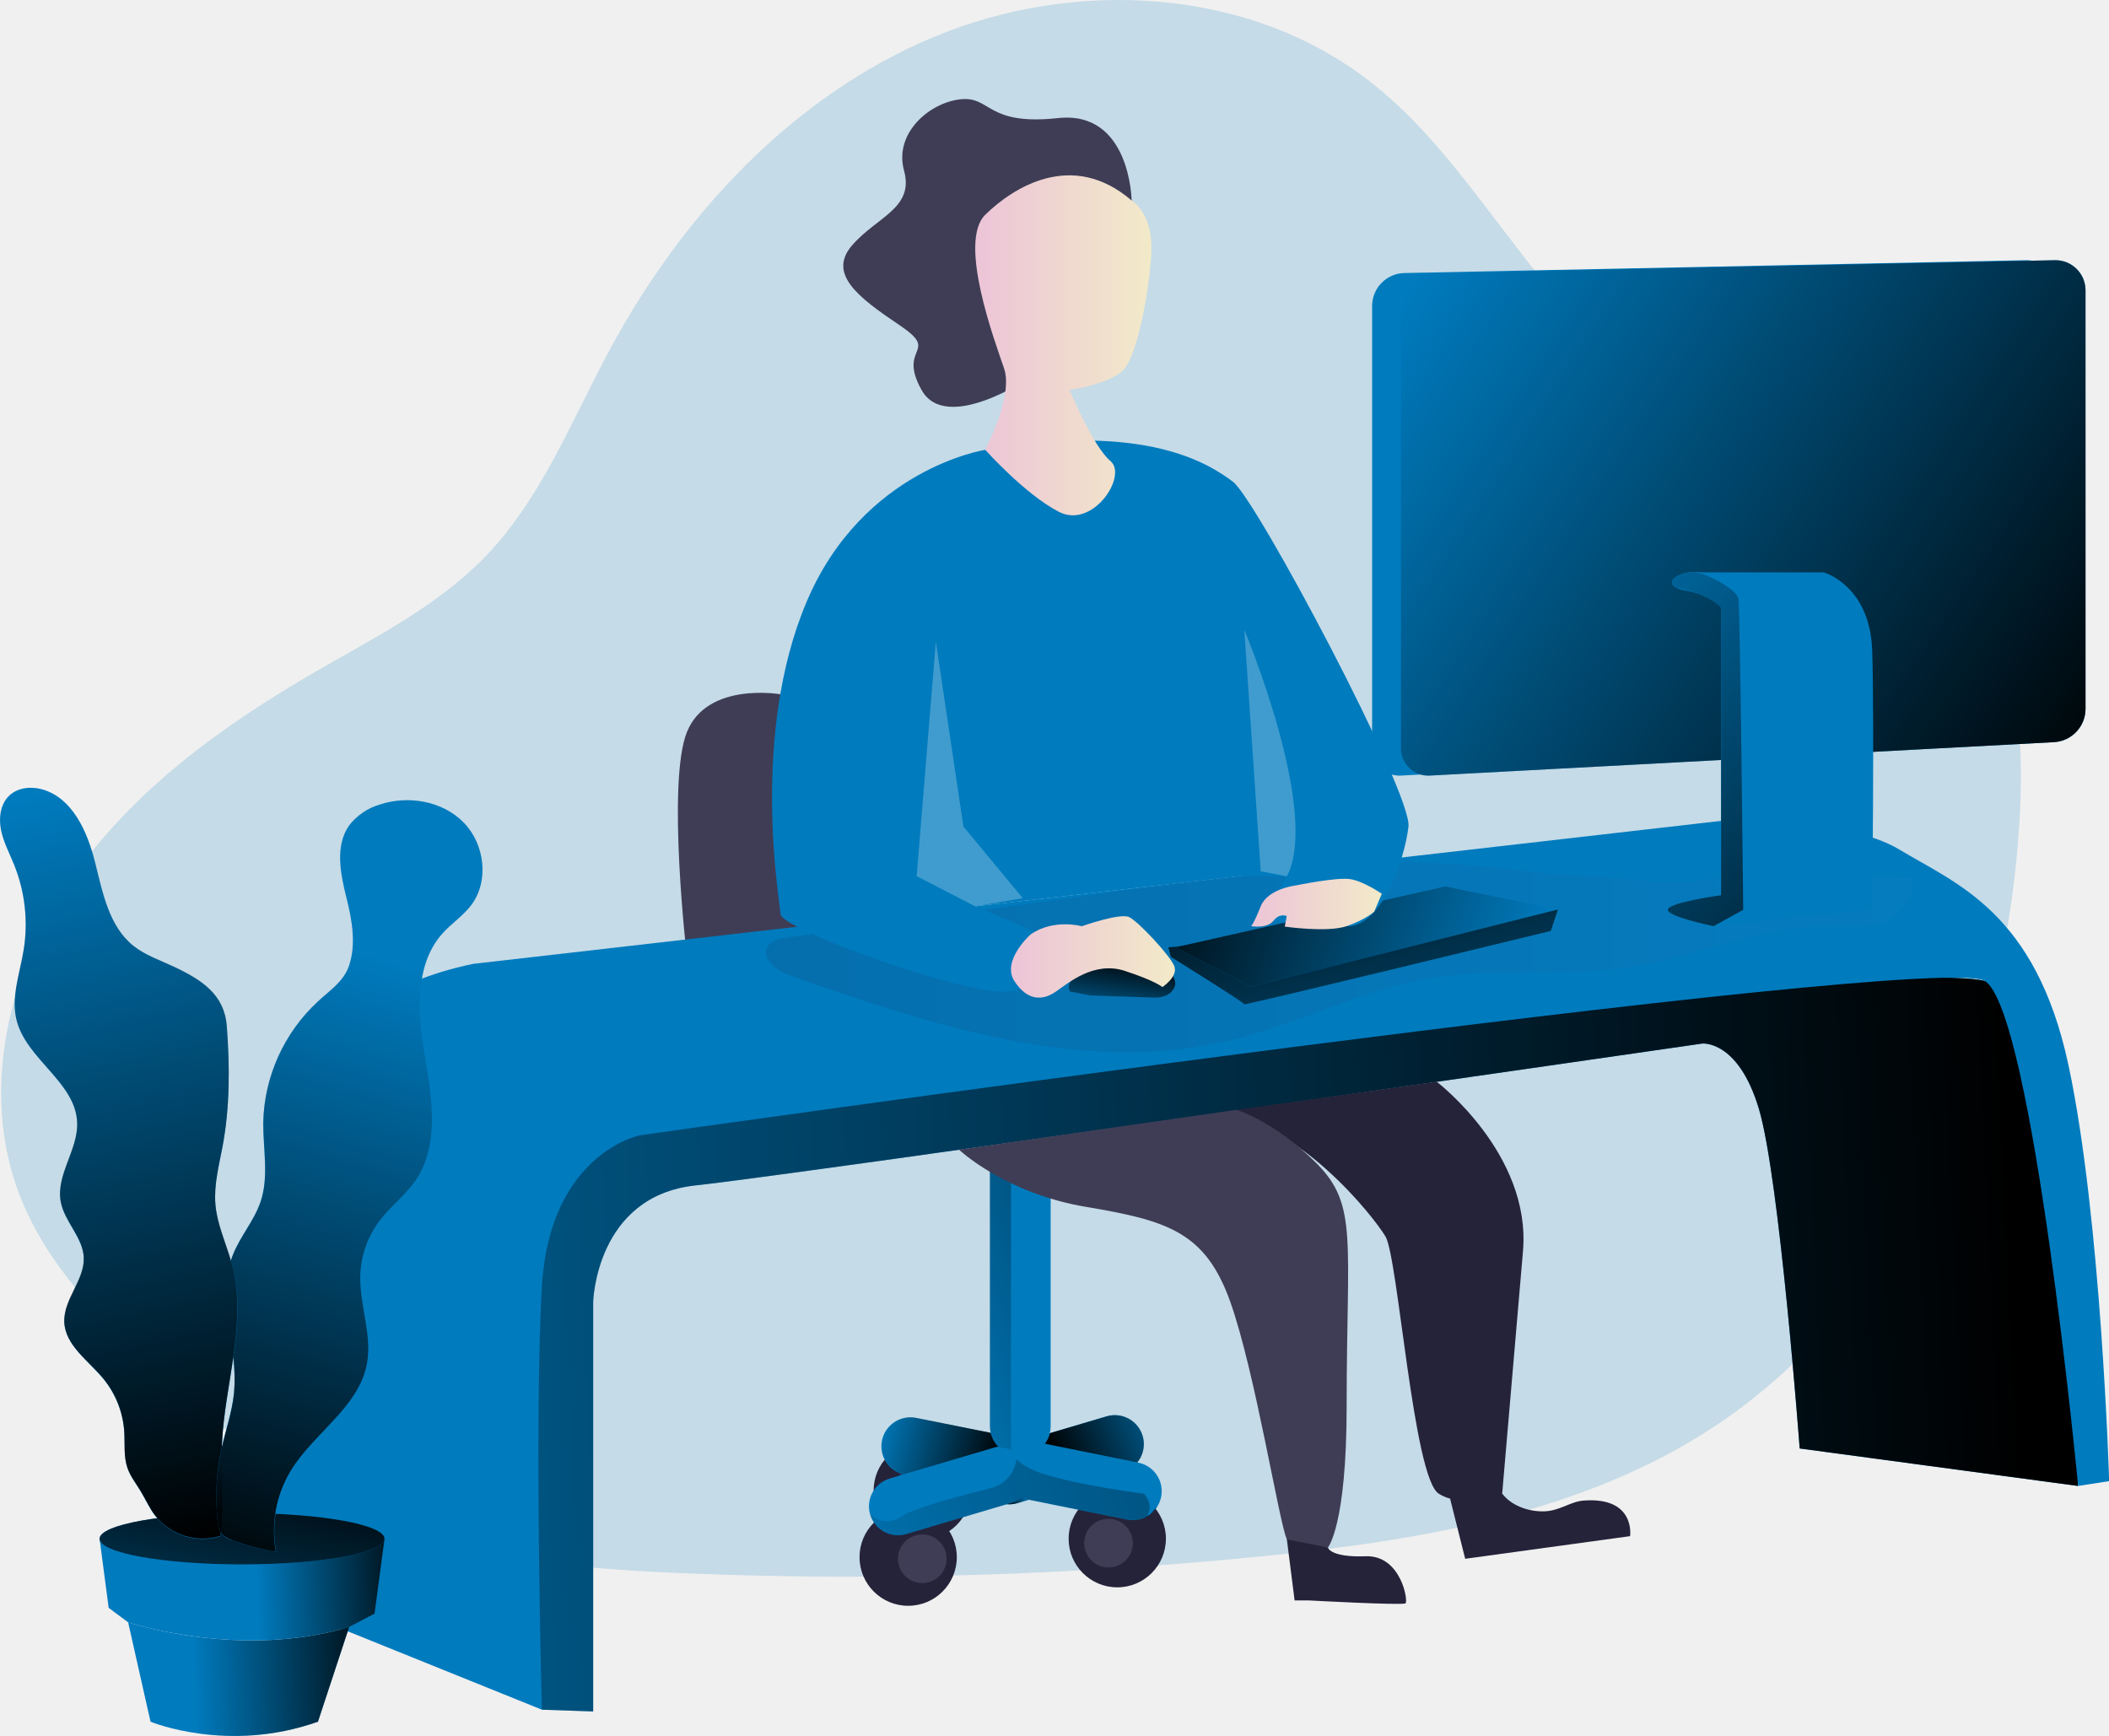
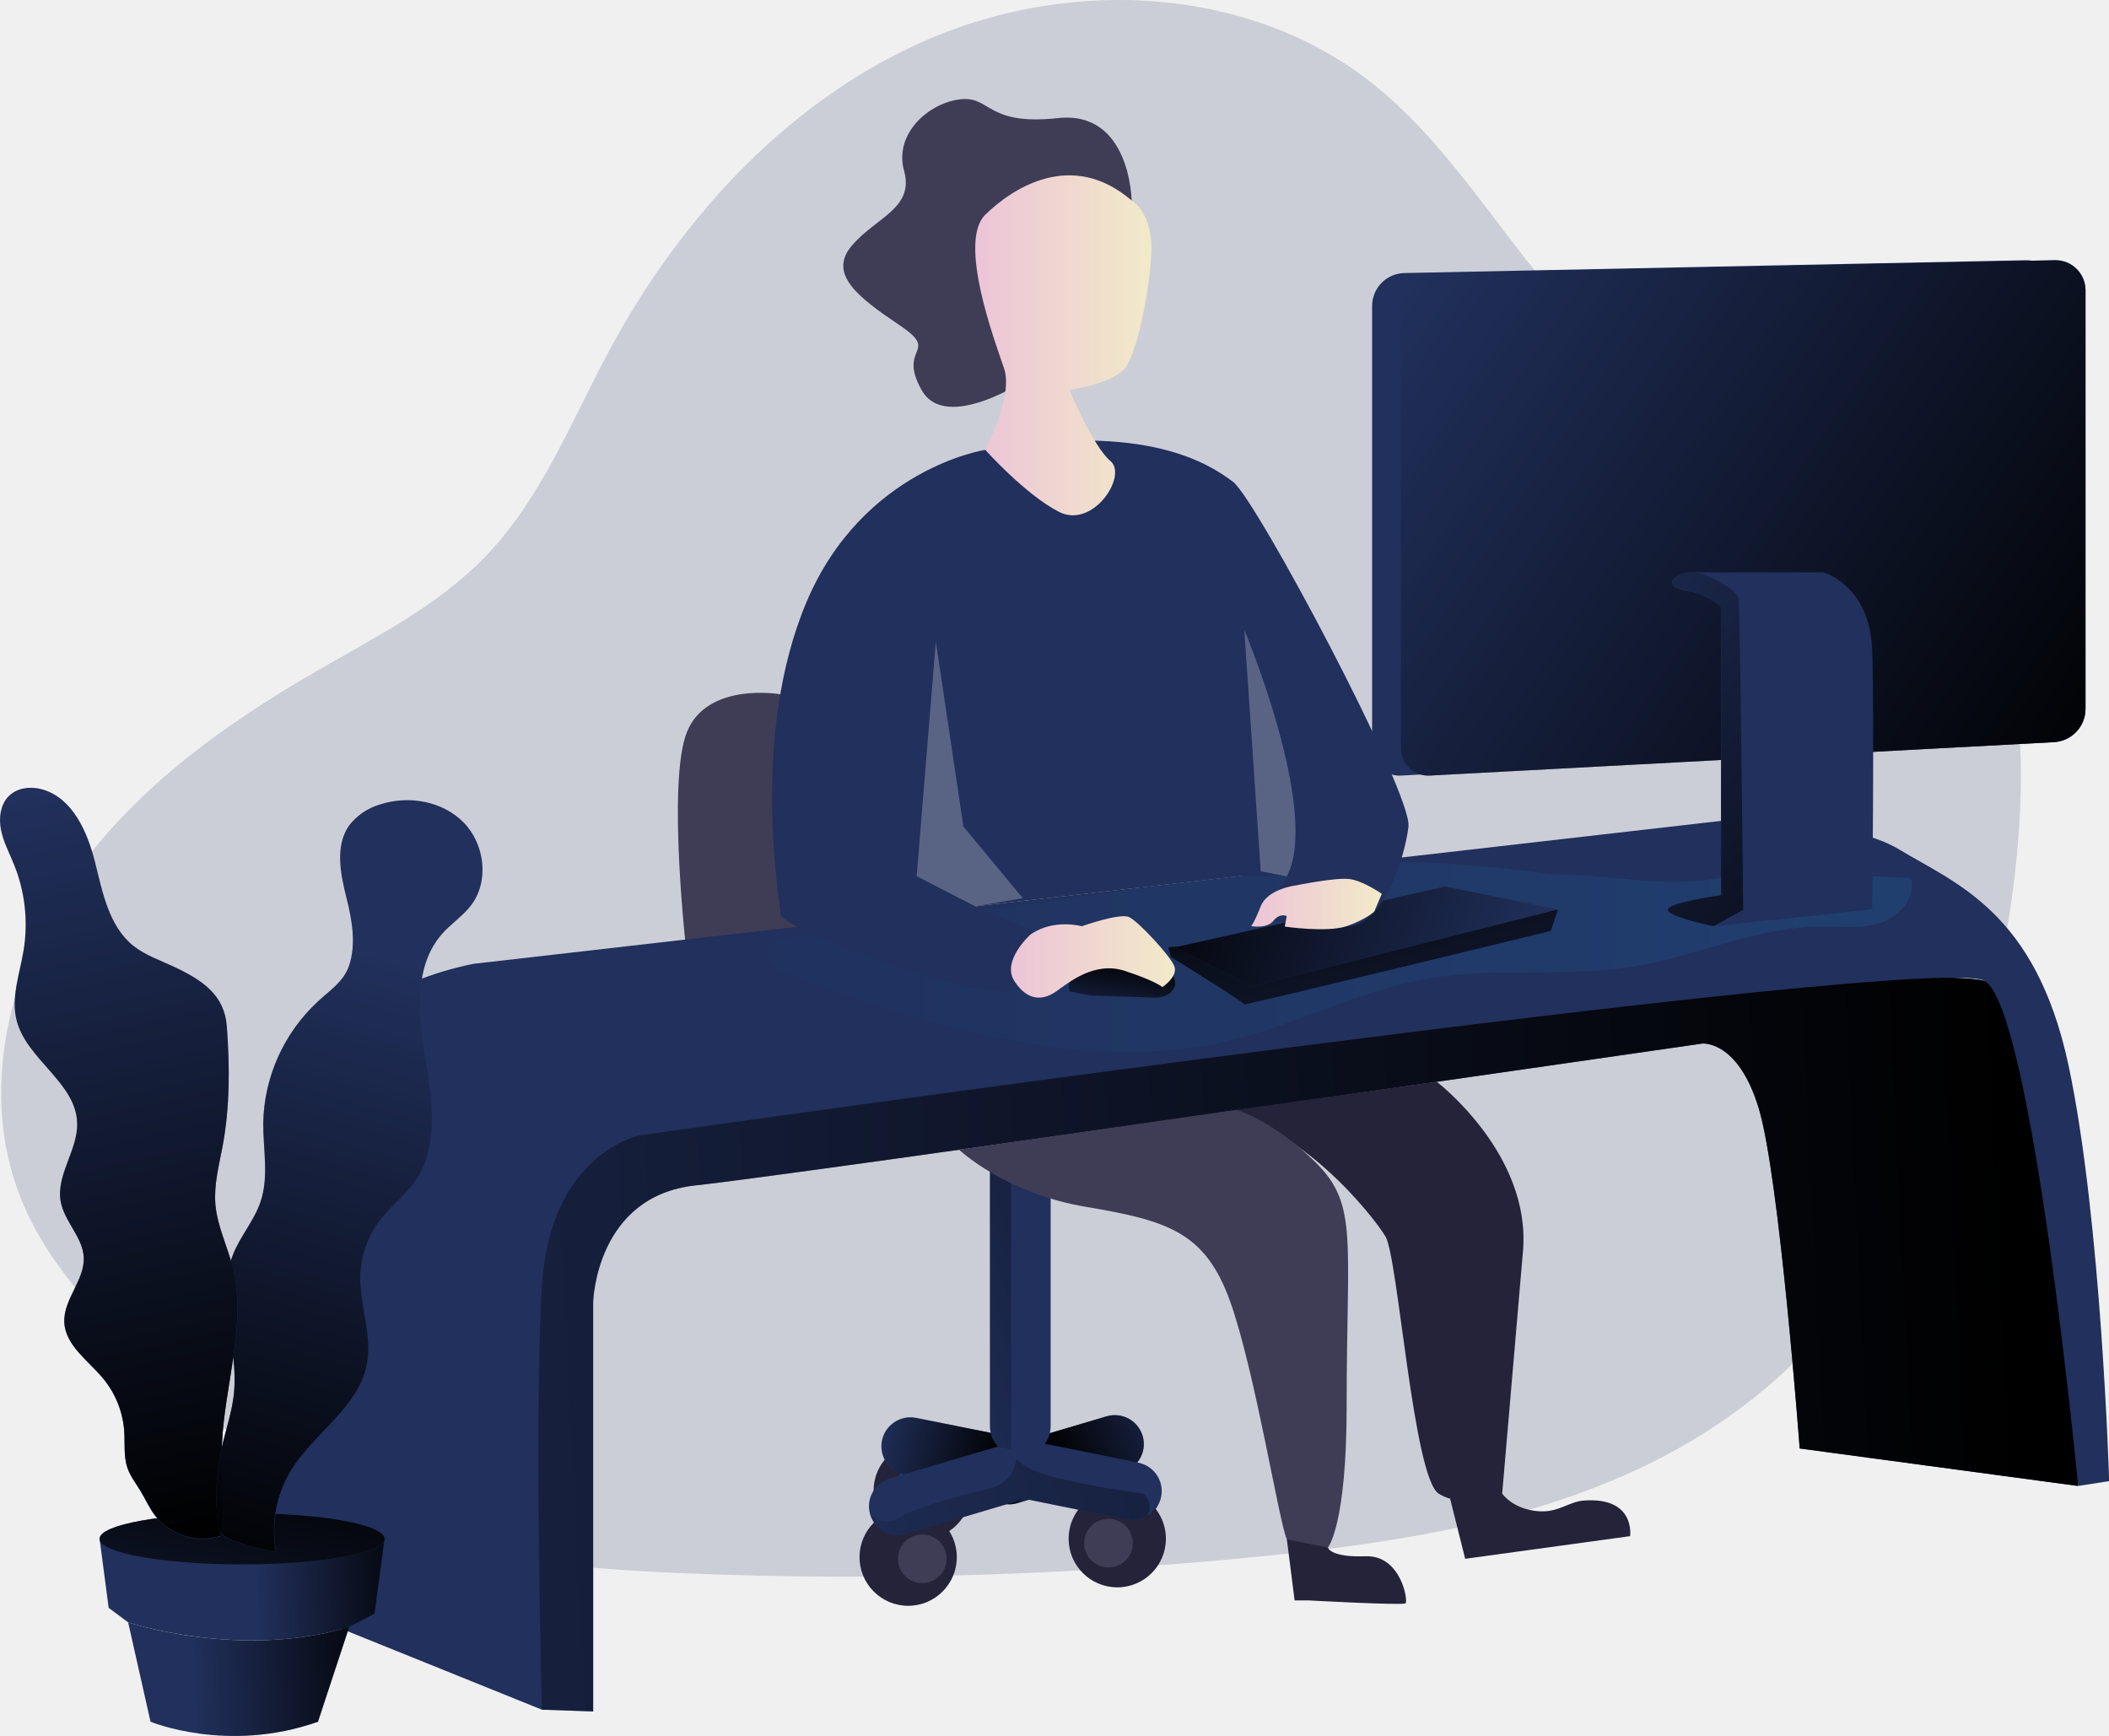
<svg xmlns="http://www.w3.org/2000/svg" xmlns:xlink="http://www.w3.org/1999/xlink" id="Layer_1" data-name="Layer 1" width="726.63" height="598.15" viewBox="0 0 726.63 598.15">
  <defs>
    <linearGradient id="linear-gradient" x1="362.32" y1="84.46" x2="379.08" y2="84.46" gradientTransform="matrix(1, 0, 0, -1, -55.95, 599.59)" gradientUnits="userSpaceOnUse">
      <stop offset="0" stop-color="#183866" />
      <stop offset="1" stop-color="#1a7fc1" />
    </linearGradient>
    <linearGradient id="linear-gradient-2" x1="402.86" y1="82.34" x2="410.55" y2="82.34" gradientTransform="matrix(1, 0, 0, -1, -55.95, 599.59)" gradientUnits="userSpaceOnUse">
      <stop offset="0" />
      <stop offset="0.99" stop-opacity="0" />
    </linearGradient>
    <linearGradient id="linear-gradient-3" x1="420.02" y1="95.05" x2="465.77" y2="115.48" xlink:href="#linear-gradient-2" />
    <linearGradient id="linear-gradient-4" x1="419.3" y1="154.46" x2="363.69" y2="135.81" xlink:href="#linear-gradient-2" />
    <linearGradient id="linear-gradient-5" x1="450.15" y1="94.12" x2="307.62" y2="46.31" xlink:href="#linear-gradient-2" />
    <linearGradient id="linear-gradient-6" x1="454.97" y1="79.65" x2="450.03" y2="77.99" xlink:href="#linear-gradient-2" />
    <linearGradient id="linear-gradient-7" x1="400.43" y1="93.82" x2="357.12" y2="105.59" xlink:href="#linear-gradient-2" />
    <linearGradient id="linear-gradient-8" x1="399.81" y1="101.15" x2="399.81" y2="101.15" xlink:href="#linear-gradient-2" />
    <linearGradient id="linear-gradient-11" x1="752.82" y1="149.25" x2="-22.22" y2="111.97" xlink:href="#linear-gradient-2" />
    <linearGradient id="linear-gradient-12" x1="319.83" y1="269.82" x2="714.72" y2="269.82" xlink:href="#linear-gradient" />
    <linearGradient id="linear-gradient-13" x1="456.76" y1="268.17" x2="498.43" y2="435.22" gradientTransform="matrix(1, 0, 0, 1, 0, 0)" xlink:href="#linear-gradient-2" />
    <linearGradient id="linear-gradient-14" x1="388.4" y1="294.66" x2="528.43" y2="341.59" gradientTransform="matrix(1, 0, 0, 1, 0, 0)" xlink:href="#linear-gradient-2" />
    <linearGradient id="linear-gradient-15" x1="387.95" y1="329.7" x2="384.29" y2="356.31" gradientTransform="matrix(1, 0, 0, 1, 0, 0)" xlink:href="#linear-gradient-2" />
    <linearGradient id="linear-gradient-16" x1="189.55" y1="23.69" x2="121.95" y2="21.11" xlink:href="#linear-gradient-2" />
    <linearGradient id="linear-gradient-17" x1="199.83" y1="54.7" x2="143.82" y2="52.77" xlink:href="#linear-gradient-2" />
    <linearGradient id="linear-gradient-18" x1="90.26" y1="102.87" x2="61.93" y2="-33.61" gradientTransform="matrix(1, 0, 0, -1, -0.01, 600)" xlink:href="#linear-gradient-2" />
    <linearGradient id="linear-gradient-19" x1="133.44" y1="70.6" x2="76.41" y2="330.72" xlink:href="#linear-gradient-2" />
    <linearGradient id="linear-gradient-20" x1="136.63" y1="65.37" x2="129.97" y2="95.76" xlink:href="#linear-gradient-2" />
    <linearGradient id="linear-gradient-21" x1="128.63" y1="51.78" x2="192.61" y2="270.81" xlink:href="#linear-gradient-2" />
    <linearGradient id="linear-gradient-22" x1="391.94" y1="480.61" x2="452.67" y2="480.61" gradientTransform="matrix(1, 0, 0, -1, -55.95, 599.59)" gradientUnits="userSpaceOnUse">
      <stop offset="0" stop-color="#ecc4d7" />
      <stop offset="0.42" stop-color="#efd4d1" />
      <stop offset="1" stop-color="#f2eac9" />
    </linearGradient>
    <linearGradient id="linear-gradient-23" x1="404.28" y1="269.89" x2="460.78" y2="269.89" xlink:href="#linear-gradient-22" />
    <linearGradient id="linear-gradient-24" x1="487.03" y1="288.1" x2="532.04" y2="288.1" xlink:href="#linear-gradient-22" />
    <linearGradient id="linear-gradient-25" x1="786.69" y1="334.77" x2="536.94" y2="500.11" xlink:href="#linear-gradient-2" />
    <linearGradient id="linear-gradient-26" x1="743.88" y1="245.64" x2="570.27" y2="407.53" xlink:href="#linear-gradient-2" />
    <linearGradient id="linear-gradient-27" x1="452.25" y1="77.42" x2="450.57" y2="76.86" xlink:href="#linear-gradient-2" />
  </defs>
-   <path d="M537.74,103.94C515.56,78.71,498.39,48.59,471.88,28,430.24-4.41,370.31-7.57,321.62,12.79S235,74.19,210,120.66c-13.15,24.45-23.48,51.12-42.75,71.1-16.29,16.88-37.7,27.65-58,39.38C76.52,250,45,272.79,23.82,304.06S-6.83,376.4,6.71,411.64c9.13,23.78,27.52,42.7,46.36,59.83,22.17,20.14,46,39,73.5,51C161,537.4,199.22,540.61,236.7,542.13a1414.92,1414.92,0,0,0,199.16-6c54.18-5.46,110-14.78,155.33-44.95,63.5-42.25,96.24-119.66,103.61-195.57,3-30.36,2.24-61.91-9.48-90.08C657.29,138.15,581.66,153.91,537.74,103.94Z" transform="translate(-0.01 0)" fill="#007bbe" opacity="0.18" style="isolation: isolate" />
+   <path d="M537.74,103.94C515.56,78.71,498.39,48.59,471.88,28,430.24-4.41,370.31-7.57,321.62,12.79S235,74.19,210,120.66c-13.15,24.45-23.48,51.12-42.75,71.1-16.29,16.88-37.7,27.65-58,39.38C76.52,250,45,272.79,23.82,304.06S-6.83,376.4,6.71,411.64c9.13,23.78,27.52,42.7,46.36,59.83,22.17,20.14,46,39,73.5,51C161,537.4,199.22,540.61,236.7,542.13a1414.92,1414.92,0,0,0,199.16-6c54.18-5.46,110-14.78,155.33-44.95,63.5-42.25,96.24-119.66,103.61-195.57,3-30.36,2.24-61.91-9.48-90.08C657.29,138.15,581.66,153.91,537.74,103.94Z" transform="translate(-0.01 0)" fill="#21305c" opacity="0.18" style="isolation: isolate" />
  <path d="M268.86,239.22s-25.13-4.42-32.17,13,0,77.58,0,77.58l93.76,66.38Z" transform="translate(-0.01 0)" fill="#3f3d56" />
-   <path d="M387,507.15l-36.37,10.77a10,10,0,0,1-12.4-6.74h0a10,10,0,0,1,6.74-12.4L381.29,488a10,10,0,0,1,12.4,6.73h0A10,10,0,0,1,387,507.15Z" transform="translate(-0.01 0)" fill="#007bbe" />
+   <path d="M387,507.15l-36.37,10.77a10,10,0,0,1-12.4-6.74h0a10,10,0,0,1,6.74-12.4L381.29,488a10,10,0,0,1,12.4,6.73h0A10,10,0,0,1,387,507.15Z" transform="translate(-0.01 0)" fill="#21305c" />
  <circle cx="384.94" cy="530.18" r="16.76" fill="#25233a" />
  <circle cx="381.92" cy="531.71" r="8.38" fill="#3f3d56" />
  <circle cx="317.75" cy="513.62" r="16.76" fill="#25233a" />
  <path d="M323.13,515.13a8.38,8.38,0,1,1-8.38-8.38A8.38,8.38,0,0,1,323.13,515.13Z" transform="translate(-0.01 0)" fill="url(#linear-gradient)" />
  <circle cx="312.9" cy="536.54" r="16.76" fill="#25233a" />
  <path d="M326.15,537.1a8.38,8.38,0,1,1-8.38-8.38,8.38,8.38,0,0,1,8.38,8.38Z" transform="translate(-0.01 0)" fill="#3f3d56" />
-   <path d="M388.32,523.59l-76.65-15.47a10,10,0,0,1-7.8-11.76h0a10,10,0,0,1,11.75-7.8L392.27,504a10,10,0,0,1,7.8,11.76h0A10,10,0,0,1,388.32,523.59Z" transform="translate(-0.01 0)" fill="#007bbe" />
-   <path d="M341.07,403.17H362v88.15a10.46,10.46,0,0,1-10.46,10.46h0a10.46,10.46,0,0,1-10.46-10.46V403.17Z" transform="translate(-0.01 0)" fill="#007bbe" />
-   <path d="M348.58,517.8l-36.36,10.79a10,10,0,0,1-12.41-6.74h0a10,10,0,0,1,6.74-12.4l36.36-10.76a10,10,0,0,1,12.4,6.73h0A10,10,0,0,1,348.58,517.8Z" transform="translate(-0.01 0)" fill="#007bbe" />
+   <path d="M388.32,523.59l-76.65-15.47a10,10,0,0,1-7.8-11.76h0a10,10,0,0,1,11.75-7.8L392.27,504a10,10,0,0,1,7.8,11.76h0A10,10,0,0,1,388.32,523.59Z" transform="translate(-0.01 0)" fill="#21305c" />
+   <path d="M341.07,403.17H362v88.15a10.46,10.46,0,0,1-10.46,10.46h0a10.46,10.46,0,0,1-10.46-10.46V403.17Z" transform="translate(-0.01 0)" fill="#21305c" />
+   <path d="M348.58,517.8l-36.36,10.79a10,10,0,0,1-12.41-6.74h0a10,10,0,0,1,6.74-12.4l36.36-10.76a10,10,0,0,1,12.4,6.73h0A10,10,0,0,1,348.58,517.8Z" transform="translate(-0.01 0)" fill="#21305c" />
  <path d="M354.6,516.73l-4,1.19a9.94,9.94,0,0,1-3.68.37l1.67-.49a9.74,9.74,0,0,0,3.21-1.63Z" transform="translate(-0.01 0)" fill="url(#linear-gradient-2)" />
  <path d="M394.11,497.59a9.93,9.93,0,0,1-2.26,6.3l-31.8-6.43a10.29,10.29,0,0,0,1.7-3.64l19.59-5.8a10,10,0,0,1,12.38,6.84A10.12,10.12,0,0,1,394.11,497.59Z" transform="translate(-0.01 0)" fill="url(#linear-gradient-3)" />
  <path d="M341.34,493.7a10.59,10.59,0,0,1-.27-2.38V403.17h7.27v95a3.48,3.48,0,0,0,.07,1.4,9.47,9.47,0,0,0-3.48-.77,17.94,17.94,0,0,0-2.54,0l.52-.15C343.23,498.59,341.76,495.5,341.34,493.7Z" transform="translate(-0.01 0)" opacity="0.31" fill="url(#linear-gradient-4)" style="isolation: isolate" />
  <path d="M395.05,522.51a9.82,9.82,0,0,1-4.77,1.23,10.36,10.36,0,0,1-2-.2l-33.72-6.81-2.81-.56a9.74,9.74,0,0,1-3.21,1.63l-1.67.49-34.65,10.3a10,10,0,0,1-12.41-6.74,8.54,8.54,0,0,0,10.87.62c4.23-2.93,21.07-7.33,30.61-9.67a11.72,11.72,0,0,0,8.8-9.27,6.69,6.69,0,0,1,.12-.8c1.59,1.72,4.51,3.65,9.79,5.29,13,4,34.11,6.65,34.11,6.65S397.92,518.41,395.05,522.51Z" transform="translate(-0.01 0)" opacity="0.31" fill="url(#linear-gradient-5)" style="isolation: isolate" />
  <path d="M398.67,519.15a9.82,9.82,0,0,1-2.49,2.65C396.85,521.11,397.71,520.19,398.67,519.15Z" transform="translate(-0.01 0)" fill="url(#linear-gradient-6)" />
  <path d="M341.34,493.7a10.4,10.4,0,0,0,2.52,4.74c-.31.06-.63.14-.95.23L311.39,508a10,10,0,0,1,2.24-19.69,10.36,10.36,0,0,1,2,.2Z" transform="translate(-0.01 0)" fill="url(#linear-gradient-7)" />
  <path d="M343.86,498.44" transform="translate(-0.01 0)" fill="url(#linear-gradient-8)" />
  <path d="M343.86,498.44" transform="translate(-0.01 0)" fill="url(#linear-gradient-8)" />
  <path d="M343.86,498.44" transform="translate(-0.01 0)" fill="url(#linear-gradient-8)" />
  <path d="M389.9,69.09s-.41-31.08-25.32-28.4-23-7.61-33.64-6.48-23,11.63-19.45,24.6S302.1,74.68,293.6,84.52s2,17.89,16.32,27.51-.89,7.13,7.6,22.34,37.23-4.22,37.23-4.22Z" transform="translate(-0.01 0)" fill="#3f3d56" />
-   <path d="M186.71,589.1l17.67.6V448.59s.89-36.49,35.33-40.15,346.78-48.87,346.78-48.87S598.87,358.26,606,382s14.07,117.09,14.07,117.09L715.94,512S718.47,347.1,683.85,338s-487.37,37.27-487.37,37.27S162.9,550.41,186.71,589.1Z" transform="translate(-0.01 0)" fill="#007bbe" />
+   <path d="M186.71,589.1l17.67.6V448.59s.89-36.49,35.33-40.15,346.78-48.87,346.78-48.87S598.87,358.26,606,382s14.07,117.09,14.07,117.09L715.94,512S718.47,347.1,683.85,338s-487.37,37.27-487.37,37.27S162.9,550.41,186.71,589.1Z" transform="translate(-0.01 0)" fill="#21305c" />
  <path d="M186.71,589.1l17.67.6V448.59s.89-36.49,35.33-40.15,346.78-48.87,346.78-48.87S598.87,358.26,606,382s14.07,117.09,14.07,117.09L715.94,512S718.47,347.1,683.85,338s-487.37,37.27-487.37,37.27S162.9,550.41,186.71,589.1Z" transform="translate(-0.01 0)" fill="url(#linear-gradient-11)" />
-   <path d="M93.47,392.59s8.66-47.92,69.57-60.48L593,282.85s42.21-1.75,61.52,9.94,46.87,21.38,58.17,74.28,14,143.27,14,143.27L716,512S700.4,348.36,683.87,338s-463.46,53.2-463.46,53.2-31,6.17-33.7,52.11,0,145.78,0,145.78L93.47,551.45Z" transform="translate(-0.01 0)" fill="#007bbe" />
+   <path d="M93.47,392.59s8.66-47.92,69.57-60.48L593,282.85s42.21-1.75,61.52,9.94,46.87,21.38,58.17,74.28,14,143.27,14,143.27L716,512S700.4,348.36,683.87,338s-463.46,53.2-463.46,53.2-31,6.17-33.7,52.11,0,145.78,0,145.78L93.47,551.45Z" transform="translate(-0.01 0)" fill="#21305c" />
  <path d="M535.82,301.29c-22.25-2.9-44.68-5-67.1-4.15-16.85.66-33.59,3-50.3,5.33L271.05,323.08c-2.5.35-5.35.92-6.6,3.12-2.4,4.2,3.24,8.34,7.81,9.94,49,17.18,101.35,34.58,151.79,22.33,23.06-5.6,44.48-17.23,67.87-21.27s47.4-.32,70.74-4.13c21.94-3.58,42.83-13.75,65.07-13.85,6.82,0,13.84.88,20.31-1.28s12.19-8.76,10.4-15.34c-20.88-.73-44.32-4.59-64.8-.4C573.37,306.34,556.12,301.29,535.82,301.29Z" transform="translate(-0.01 0)" opacity="0.19" fill="url(#linear-gradient-12)" style="isolation: isolate" />
-   <path d="M402.55,326.41l.86,3.29s25.46,15.83,25.3,16.34,105.61-25.27,105.61-25.27l2.46-7.4Z" transform="translate(-0.01 0)" fill="#007bbe" />
+   <path d="M402.55,326.41l.86,3.29s25.46,15.83,25.3,16.34,105.61-25.27,105.61-25.27l2.46-7.4Z" transform="translate(-0.01 0)" fill="#21305c" />
  <path d="M402.55,326.41l.86,3.29s25.46,15.83,25.3,16.34,105.61-25.27,105.61-25.27l2.46-7.4Z" transform="translate(-0.01 0)" fill="url(#linear-gradient-13)" />
-   <polygon points="404.92 326.41 497.96 305.44 536.75 313.37 431.05 339.96 404.92 326.41" fill="#007bbe" />
+   <polygon points="404.92 326.41 497.96 305.44 536.75 313.37 431.05 339.96 404.92 326.41" fill="#21305c" />
  <polygon points="404.92 326.41 497.96 305.44 536.75 313.37 431.05 339.96 404.92 326.41" fill="url(#linear-gradient-14)" />
-   <path d="M375.64,343l22.09.74s5.61.33,7.06-3.93-9-13.25-10.12-13.42-30.19,7.55-26,15.27Z" transform="translate(-0.01 0)" fill="#007bbe" />
+   <path d="M375.64,343l22.09.74s5.61.33,7.06-3.93-9-13.25-10.12-13.42-30.19,7.55-26,15.27Z" transform="translate(-0.01 0)" fill="#21305c" />
  <path d="M375.64,343l22.09.74s5.61.33,7.06-3.93-9-13.25-10.12-13.42-30.19,7.55-26,15.27Z" transform="translate(-0.01 0)" fill="url(#linear-gradient-15)" />
-   <path d="M120.31,560.59l-10.75,32.64c-31.18,11.07-57.69,0-57.69,0L44.16,559S83.05,571.89,120.31,560.59Z" transform="translate(-0.01 0)" fill="#007bbe" />
+   <path d="M120.31,560.59l-10.75,32.64c-31.18,11.07-57.69,0-57.69,0L44.16,559S83.05,571.89,120.31,560.59Z" transform="translate(-0.01 0)" fill="#21305c" />
  <path d="M120.31,560.59l-10.75,32.64c-31.18,11.07-57.69,0-57.69,0L44.16,559S83.05,571.89,120.31,560.59Z" transform="translate(-0.01 0)" fill="url(#linear-gradient-16)" />
-   <path d="M132.5,530.2,129.05,556l-8.74,4.58C83.08,571.88,44.16,559,44.16,559l-6.71-5L34.32,530.2Z" transform="translate(-0.01 0)" fill="#007bbe" />
+   <path d="M132.5,530.2,129.05,556l-8.74,4.58C83.08,571.88,44.16,559,44.16,559l-6.71-5L34.32,530.2Z" transform="translate(-0.01 0)" fill="#21305c" />
  <path d="M132.5,530.2,129.05,556l-8.74,4.58C83.08,571.88,44.16,559,44.16,559l-6.71-5L34.32,530.2Z" transform="translate(-0.01 0)" fill="url(#linear-gradient-17)" />
-   <ellipse cx="83.39" cy="530.2" rx="49.08" ry="8.83" fill="#007bbe" />
+   <ellipse cx="83.39" cy="530.2" rx="49.08" ry="8.83" fill="#21305c" />
  <ellipse cx="83.39" cy="530.2" rx="49.08" ry="8.83" fill="url(#linear-gradient-18)" />
-   <path d="M60.05,333.18c-4.82-2.28-10-4-14.17-7.33-8.4-6.77-10.53-18.43-13.16-28.89S25,275,14.63,272c-3.88-1.11-8.43-.67-11.38,2.09C.14,277-.49,281.78.36,286s2.92,8,4.52,12a55.17,55.17,0,0,1,3.29,29.31c-1.31,8.11-4.44,16.33-2.43,24.28,3.41,13.49,20.4,21.4,20.87,35.3.32,9.38-7.4,18.06-5.65,27.29,1.29,6.83,7.58,12.16,7.92,19.1.38,7.87-7.06,14.53-6.7,22.4S30.4,468.81,35.53,475a32.17,32.17,0,0,1,7.31,18.35c.27,4.2-.27,8.55,1.1,12.53,1,2.91,3,5.38,4.55,8,1.71,2.83,3,5.89,5.06,8.51a20.82,20.82,0,0,0,22.3,7c1.59-10.46.2-21.13.64-31.7.87-20.48,8.62-41.12,3.66-61-1.82-7.29-5.32-14.21-5.94-21.69-.55-6.68,1.23-13.3,2.47-19.89,2.56-13.61,2.52-27.68,1.47-41.44C77.32,342.75,69.64,337.72,60.05,333.18Z" transform="translate(-0.01 0)" fill="#007bbe" />
-   <path d="M90.7,386.82c-.08,9.13,2,18.57-.92,27.24-2.21,6.57-7.07,11.95-9.58,18.41-5.79,14.91,2,31.63.41,47.55-.66,6.56-2.91,12.86-4.33,19.3A77.3,77.3,0,0,0,75,524.15a6.28,6.28,0,0,0,5,6.54,78,78,0,0,0,15.15,4.09,40.18,40.18,0,0,1,5.18-28c7.93-13,23.34-21.76,26.21-36.69,1.94-10.11-2.58-20.37-2.26-30.66a33,33,0,0,1,6.74-18.9c3.73-4.86,8.78-8.62,12.25-13.66,8.34-12.15,5.74-28.39,3.26-42.92s-3.92-31.25,5.88-42.26c3.1-3.48,7.14-6.09,9.95-9.81,6.26-8.29,4.68-21.06-2.6-28.47s-19-9.46-28.9-6.2a20.84,20.84,0,0,0-10.54,7.17c-5,7.1-3,16.8-.88,25.24,1.85,7.33,3.34,15.79.81,23.18-1.89,5.5-6.68,8.48-10.75,12.31A58.64,58.64,0,0,0,90.7,386.82Z" transform="translate(-0.01 0)" fill="#007bbe" />
+   <path d="M60.05,333.18c-4.82-2.28-10-4-14.17-7.33-8.4-6.77-10.53-18.43-13.16-28.89S25,275,14.63,272c-3.88-1.11-8.43-.67-11.38,2.09C.14,277-.49,281.78.36,286s2.92,8,4.52,12a55.17,55.17,0,0,1,3.29,29.31c-1.31,8.11-4.44,16.33-2.43,24.28,3.41,13.49,20.4,21.4,20.87,35.3.32,9.38-7.4,18.06-5.65,27.29,1.29,6.83,7.58,12.16,7.92,19.1.38,7.87-7.06,14.53-6.7,22.4S30.4,468.81,35.53,475a32.17,32.17,0,0,1,7.31,18.35c.27,4.2-.27,8.55,1.1,12.53,1,2.91,3,5.38,4.55,8,1.71,2.83,3,5.89,5.06,8.51a20.82,20.82,0,0,0,22.3,7c1.59-10.46.2-21.13.64-31.7.87-20.48,8.62-41.12,3.66-61-1.82-7.29-5.32-14.21-5.94-21.69-.55-6.68,1.23-13.3,2.47-19.89,2.56-13.61,2.52-27.68,1.47-41.44C77.32,342.75,69.64,337.72,60.05,333.18Z" transform="translate(-0.01 0)" fill="#21305c" />
+   <path d="M90.7,386.82c-.08,9.13,2,18.57-.92,27.24-2.21,6.57-7.07,11.95-9.58,18.41-5.79,14.91,2,31.63.41,47.55-.66,6.56-2.91,12.86-4.33,19.3A77.3,77.3,0,0,0,75,524.15a6.28,6.28,0,0,0,5,6.54,78,78,0,0,0,15.15,4.09,40.18,40.18,0,0,1,5.18-28c7.93-13,23.34-21.76,26.21-36.69,1.94-10.11-2.58-20.37-2.26-30.66a33,33,0,0,1,6.74-18.9c3.73-4.86,8.78-8.62,12.25-13.66,8.34-12.15,5.74-28.39,3.26-42.92s-3.92-31.25,5.88-42.26c3.1-3.48,7.14-6.09,9.95-9.81,6.26-8.29,4.68-21.06-2.6-28.47s-19-9.46-28.9-6.2a20.84,20.84,0,0,0-10.54,7.17c-5,7.1-3,16.8-.88,25.24,1.85,7.33,3.34,15.79.81,23.18-1.89,5.5-6.68,8.48-10.75,12.31A58.64,58.64,0,0,0,90.7,386.82Z" transform="translate(-0.01 0)" fill="#21305c" />
  <path d="M80.37,467.72c-1.42,9.92-3.47,19.92-3.89,29.87v1a2.63,2.63,0,0,1-.17.72A77.3,77.3,0,0,0,75,524.14,9.41,9.41,0,0,0,76,528c-.05.42-.11.83-.17,1.25a20.82,20.82,0,0,1-22.3-7c-2-2.62-3.35-5.68-5.06-8.51-1.6-2.63-3.55-5.1-4.55-8-1.37-4-.83-8.33-1.1-12.53a32.17,32.17,0,0,0-7.31-18.35c-5.13-6.15-13-11.31-13.35-19.31s7.08-14.53,6.7-22.4c-.34-6.94-6.63-12.27-7.92-19.1-1.75-9.23,6-17.91,5.65-27.29-.47-13.9-17.46-21.81-20.87-35.3-2-7.95,1.12-16.17,2.43-24.28A55.17,55.17,0,0,0,4.9,297.9c-1.6-4-3.67-7.77-4.52-12s-.22-9,2.89-11.92c3-2.76,7.5-3.2,11.38-2.09,10.38,3,15.45,14.54,18.09,25S37.5,319,45.9,325.78c4.15,3.35,9.35,5.05,14.17,7.33,9.6,4.54,17.28,9.57,18.1,20.39,1,13.76,1.09,27.83-1.47,41.44-1.24,6.59-3,13.21-2.47,19.89s3.44,13,5.34,19.48c.21.73.42,1.47.6,2.21C82.69,446.81,81.88,457.22,80.37,467.72Z" transform="translate(-0.01 0)" fill="url(#linear-gradient-19)" />
  <path d="M76.05,528A9.41,9.41,0,0,1,75,524.15a77.3,77.3,0,0,1,1.33-24.83c.05-.24.11-.48.17-.72C76.14,508.42,77.28,518.32,76.05,528Z" transform="translate(-0.01 0)" fill="url(#linear-gradient-20)" />
  <path d="M162.22,311.83c-2.81,3.72-6.85,6.33-9.95,9.81-9.8,11-8.36,27.73-5.88,42.26s5.08,30.77-3.26,42.92c-3.47,5-8.52,8.8-12.25,13.66a33,33,0,0,0-6.74,18.9c-.32,10.29,4.2,20.55,2.26,30.66-2.87,14.93-18.28,23.71-26.21,36.69a40.24,40.24,0,0,0-5.14,28,77.61,77.61,0,0,1-15.11-4.09,8.14,8.14,0,0,1-3.52-2.13,3.77,3.77,0,0,1-.37-.52A9.41,9.41,0,0,1,75,524.15a77.3,77.3,0,0,1,1.33-24.83c.05-.24.11-.48.17-.72,1.42-6.19,3.52-12.26,4.16-18.58a60.2,60.2,0,0,0-.24-12.3c1.51-10.5,2.32-20.91-.23-31.13-.18-.74-.39-1.48-.6-2.21.19-.64.41-1.28.66-1.91,2.51-6.46,7.37-11.84,9.58-18.41,2.91-8.67.84-18.11.92-27.24.13-15.77,7.24-31,18.66-41.76,4.07-3.83,8.86-6.81,10.75-12.31,2.53-7.39,1-15.85-.81-23.18-2.13-8.44-4.15-18.14.88-25.24,2.5-3.52,6.44-5.81,10.54-7.17,9.86-3.26,21.63-1.21,28.9,6.2S168.48,303.59,162.22,311.83Z" transform="translate(-0.01 0)" fill="url(#linear-gradient-21)" />
  <path d="M449.16-16.85" transform="translate(-0.01 0)" fill="none" stroke="#6c62ff" stroke-miterlimit="10" stroke-width="1.86" />
-   <path d="M339.47,155s-42.07,6.43-61.53,52.3S268.6,310,268.94,315s59.63,26.69,76.58,26.69S366,324.9,366,324.9l-29.95-12.61,91-10.39h16.34l-9,15s17.76,1.84,29.63,2.26,19.93-22.79,21.26-34.33S432.85,172,424.82,166,395,145.34,339.47,155Z" transform="translate(-0.01 0)" fill="#007bbe" />
+   <path d="M339.47,155s-42.07,6.43-61.53,52.3S268.6,310,268.94,315s59.63,26.69,76.58,26.69S366,324.9,366,324.9l-29.95-12.61,91-10.39h16.34l-9,15s17.76,1.84,29.63,2.26,19.93-22.79,21.26-34.33S432.85,172,424.82,166,395,145.34,339.47,155Z" transform="translate(-0.01 0)" fill="#21305c" />
  <path d="M389.9,69.09s7.45,4.25,6.78,18-4.87,34.44-9.11,39.8-19.07,7.46-19.07,7.46,8.09,19.49,14.11,24.52-6.05,23.56-17.79,17.48S339.47,155,339.47,155s9.79-18.39,6.48-28.07S330,83.28,339.47,74,369.36,51.42,389.9,69.09Z" transform="translate(-0.01 0)" fill="url(#linear-gradient-22)" />
  <polygon points="322.43 221.03 315.83 301.9 335.99 312.29 352.38 309.48 331.93 284.79 322.43 221.03" fill="#fff" opacity="0.25" style="isolation: isolate" />
  <path d="M428.71,217s26.35,62.71,14.67,84.95l-9-1.73Z" transform="translate(-0.01 0)" fill="#fff" opacity="0.25" style="isolation: isolate" />
  <path d="M355.05,322s-10.06,9-5.57,16,9.85,6.8,14.32,3.67,13.25-10.56,23.71-7.15,13,5.58,13,5.58,5.51-3.61,4.08-7.23S392.22,317.52,389.05,316s-16.33,3.15-16.33,3.15S363.05,316.41,355.05,322Z" transform="translate(-0.01 0)" fill="url(#linear-gradient-23)" />
  <path d="M446.37,305.11s-9.58,1.1-12,7.18-3.29,6.82-3.29,6.82,5.41,1,7.66-1.83,4.59-1.64,4.59-1.64l-.67,3.63s14.7,2.14,21.34-.16,9.49-5,9.49-5l2.6-6.14s-6.27-4.39-11-5.07S446.37,305.11,446.37,305.11Z" transform="translate(-0.01 0)" fill="url(#linear-gradient-24)" />
  <path d="M495,372.72s32.63,24.84,29.73,58.44-7.16,83.49-7.16,83.49-13.16,5.54-21.88,0-14-81.35-18.32-88.59-30.31-39.88-58.08-42.69Z" transform="translate(-0.01 0)" fill="#25233a" />
  <path d="M330.45,396.14s15.73,15,43.77,19.71,41.11,8.64,49.68,32.75,16.79,76,19.48,81.8,14.13,2.84,14.13,2.84,6.47-7.42,6.47-48.68c0-57.52,4-69.31-10.41-83.76s-27.52-18.39-27.52-18.39Z" transform="translate(-0.01 0)" fill="#3f3d56" />
  <path d="M443.38,530.4l2.67,21.05h5s32.2,1.76,33.21,1-1.55-16.67-13.75-16.22-13-3-13-3Z" transform="translate(-0.01 0)" fill="#25233a" />
  <path d="M499.62,516.38l5.2,20.72,56.82-7.8s2-13.61-16-12.26c-4.75.35-8.29,3.69-14,3.72s-11.18-2.31-14.06-6.11h0Z" transform="translate(-0.01 0)" fill="#25233a" />
-   <path d="M697.75,255.72,482.68,267.24a9.44,9.44,0,0,1-9.92-8.92c0-.16,0-.33,0-.49V105.42a11.35,11.35,0,0,1,11.11-11.34l214.19-4.42a10.36,10.36,0,0,1,10.57,10.15V244.25A11.5,11.5,0,0,1,697.75,255.72Z" transform="translate(-0.01 0)" fill="#007bbe" />
-   <path d="M707.67,255.72,492.6,267.24a9.44,9.44,0,0,1-9.91-8.93c0-.16,0-.32,0-.48V105.42a11.33,11.33,0,0,1,11.1-11.34L708,89.66A10.36,10.36,0,0,1,718.55,99.8V244.25A11.5,11.5,0,0,1,707.67,255.72Z" transform="translate(-0.01 0)" fill="#007bbe" />
+   <path d="M697.75,255.72,482.68,267.24a9.44,9.44,0,0,1-9.92-8.92c0-.16,0-.33,0-.49V105.42a11.35,11.35,0,0,1,11.11-11.34l214.19-4.42a10.36,10.36,0,0,1,10.57,10.15V244.25A11.5,11.5,0,0,1,697.75,255.72Z" transform="translate(-0.01 0)" fill="#21305c" />
+   <path d="M707.67,255.72,492.6,267.24a9.44,9.44,0,0,1-9.91-8.93c0-.16,0-.32,0-.48V105.42a11.33,11.33,0,0,1,11.1-11.34L708,89.66A10.36,10.36,0,0,1,718.55,99.8V244.25A11.5,11.5,0,0,1,707.67,255.72Z" transform="translate(-0.01 0)" fill="#21305c" />
  <path d="M707.67,255.72,492.6,267.24a9.44,9.44,0,0,1-9.91-8.93c0-.16,0-.32,0-.48V105.42a11.33,11.33,0,0,1,11.1-11.34L708,89.66A10.36,10.36,0,0,1,718.55,99.8V244.25A11.5,11.5,0,0,1,707.67,255.72Z" transform="translate(-0.01 0)" fill="url(#linear-gradient-25)" />
-   <path d="M645.05,313.29l-54.61,5.82s-16.63-3.36-15.73-5.82S593,308.46,593,308.46V209.3h0c-.15-.22-2.44-3.14-8.71-5h0a31.49,31.49,0,0,0-3.7-.86,10.9,10.9,0,0,1-3.1-.94c-3.73-1.93.39-5.29,6.18-5.44a14.46,14.46,0,0,1,2.71.16h42s15.9,4.48,16.67,26.84S645.05,313.29,645.05,313.29Z" transform="translate(-0.01 0)" fill="#007bbe" />
-   <path d="M600.61,313.5l-10.2,5.61s-16.63-3.36-15.73-5.82S593,308.46,593,308.46V209.3h0c-.21-.23-2.76-2.86-8.71-5h0a44.22,44.22,0,0,0-6.8-1.8c-3.73-1.93.39-5.29,6.18-5.44,4.93.67,14.64,6.07,15.27,9.15S600.61,313.5,600.61,313.5Z" transform="translate(-0.01 0)" fill="#007bbe" />
+   <path d="M645.05,313.29l-54.61,5.82s-16.63-3.36-15.73-5.82S593,308.46,593,308.46V209.3h0c-.15-.22-2.44-3.14-8.71-5h0a31.49,31.49,0,0,0-3.7-.86,10.9,10.9,0,0,1-3.1-.94c-3.73-1.93.39-5.29,6.18-5.44a14.46,14.46,0,0,1,2.71.16h42s15.9,4.48,16.67,26.84S645.05,313.29,645.05,313.29Z" transform="translate(-0.01 0)" fill="#21305c" />
+   <path d="M600.61,313.5l-10.2,5.61s-16.63-3.36-15.73-5.82S593,308.46,593,308.46V209.3h0c-.21-.23-2.76-2.86-8.71-5h0a44.22,44.22,0,0,0-6.8-1.8c-3.73-1.93.39-5.29,6.18-5.44,4.93.67,14.64,6.07,15.27,9.15S600.61,313.5,600.61,313.5Z" transform="translate(-0.01 0)" fill="#21305c" />
  <path d="M600.61,313.5l-10.2,5.61s-16.63-3.36-15.73-5.82S593,308.46,593,308.46V209.3h0c-.21-.23-2.76-2.86-8.71-5h0a44.22,44.22,0,0,0-6.8-1.8c-3.73-1.93.39-5.29,6.18-5.44,4.93.67,14.64,6.07,15.27,9.15S600.61,313.5,600.61,313.5Z" transform="translate(-0.01 0)" fill="url(#linear-gradient-26)" />
  <path d="M396.18,521.8c-1.27,1.3-1.86,1.78-1.11.71A8,8,0,0,0,396.18,521.8Z" transform="translate(-0.01 0)" fill="url(#linear-gradient-27)" />
</svg>
